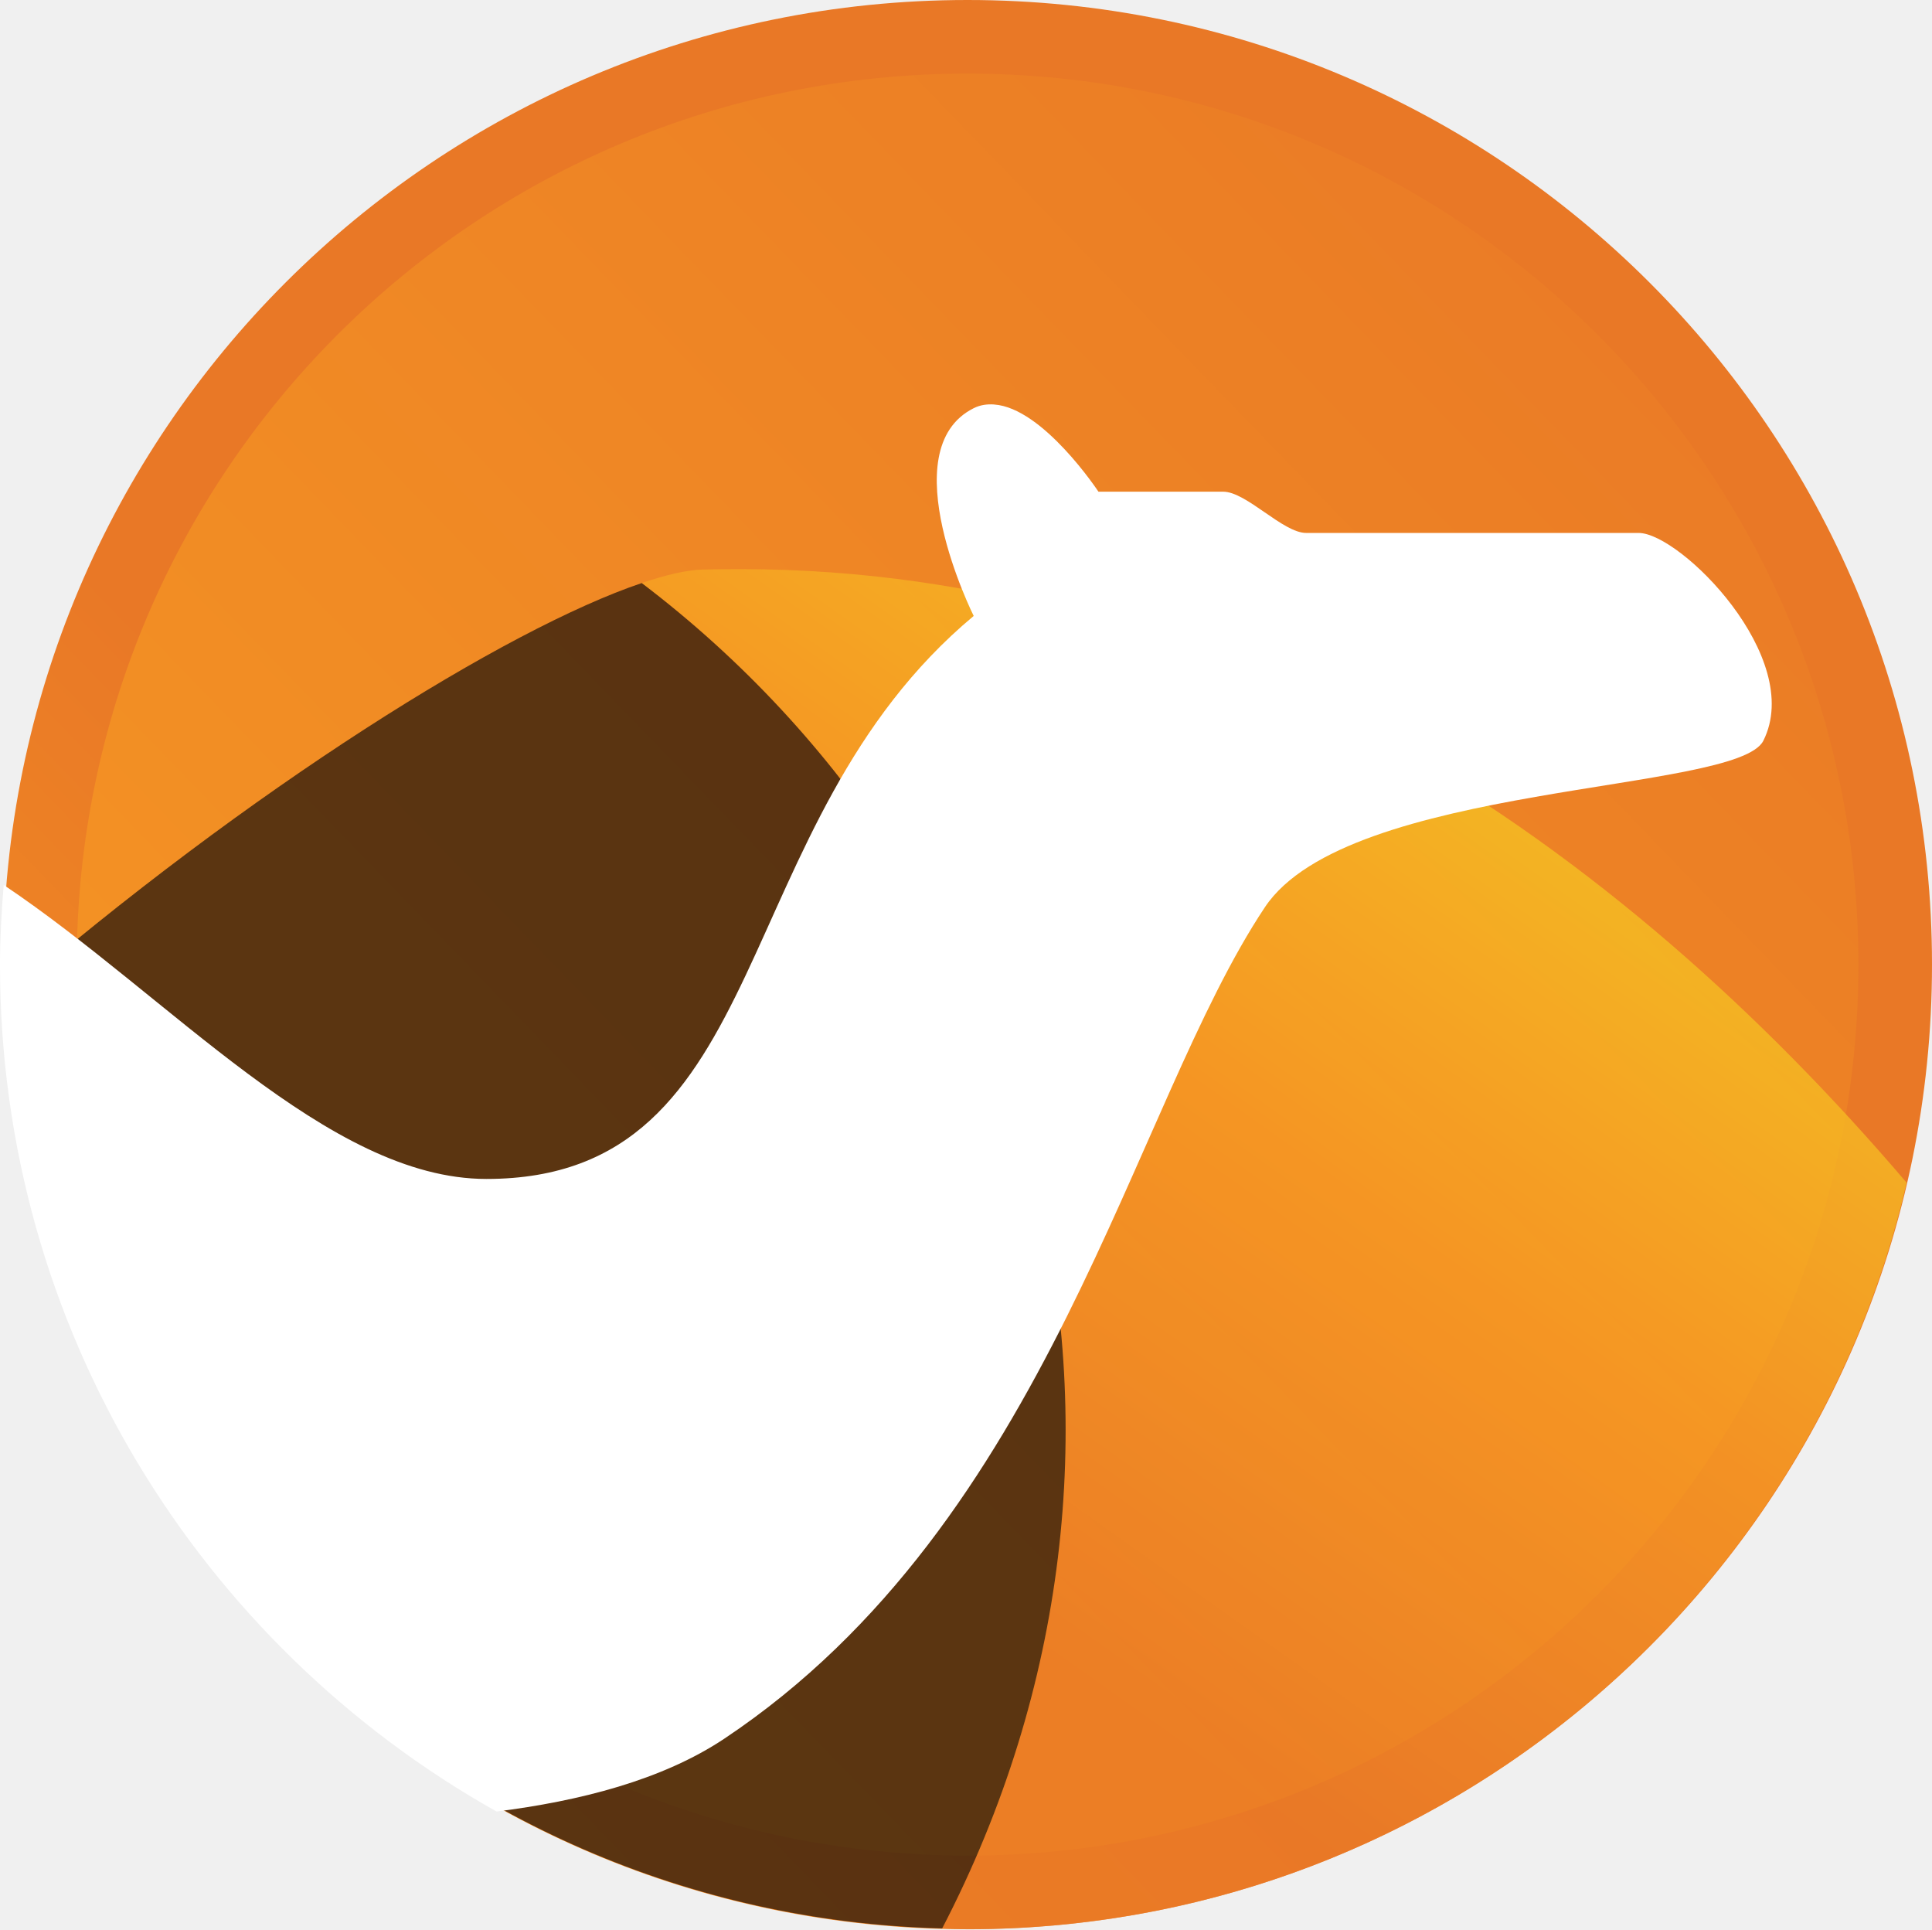
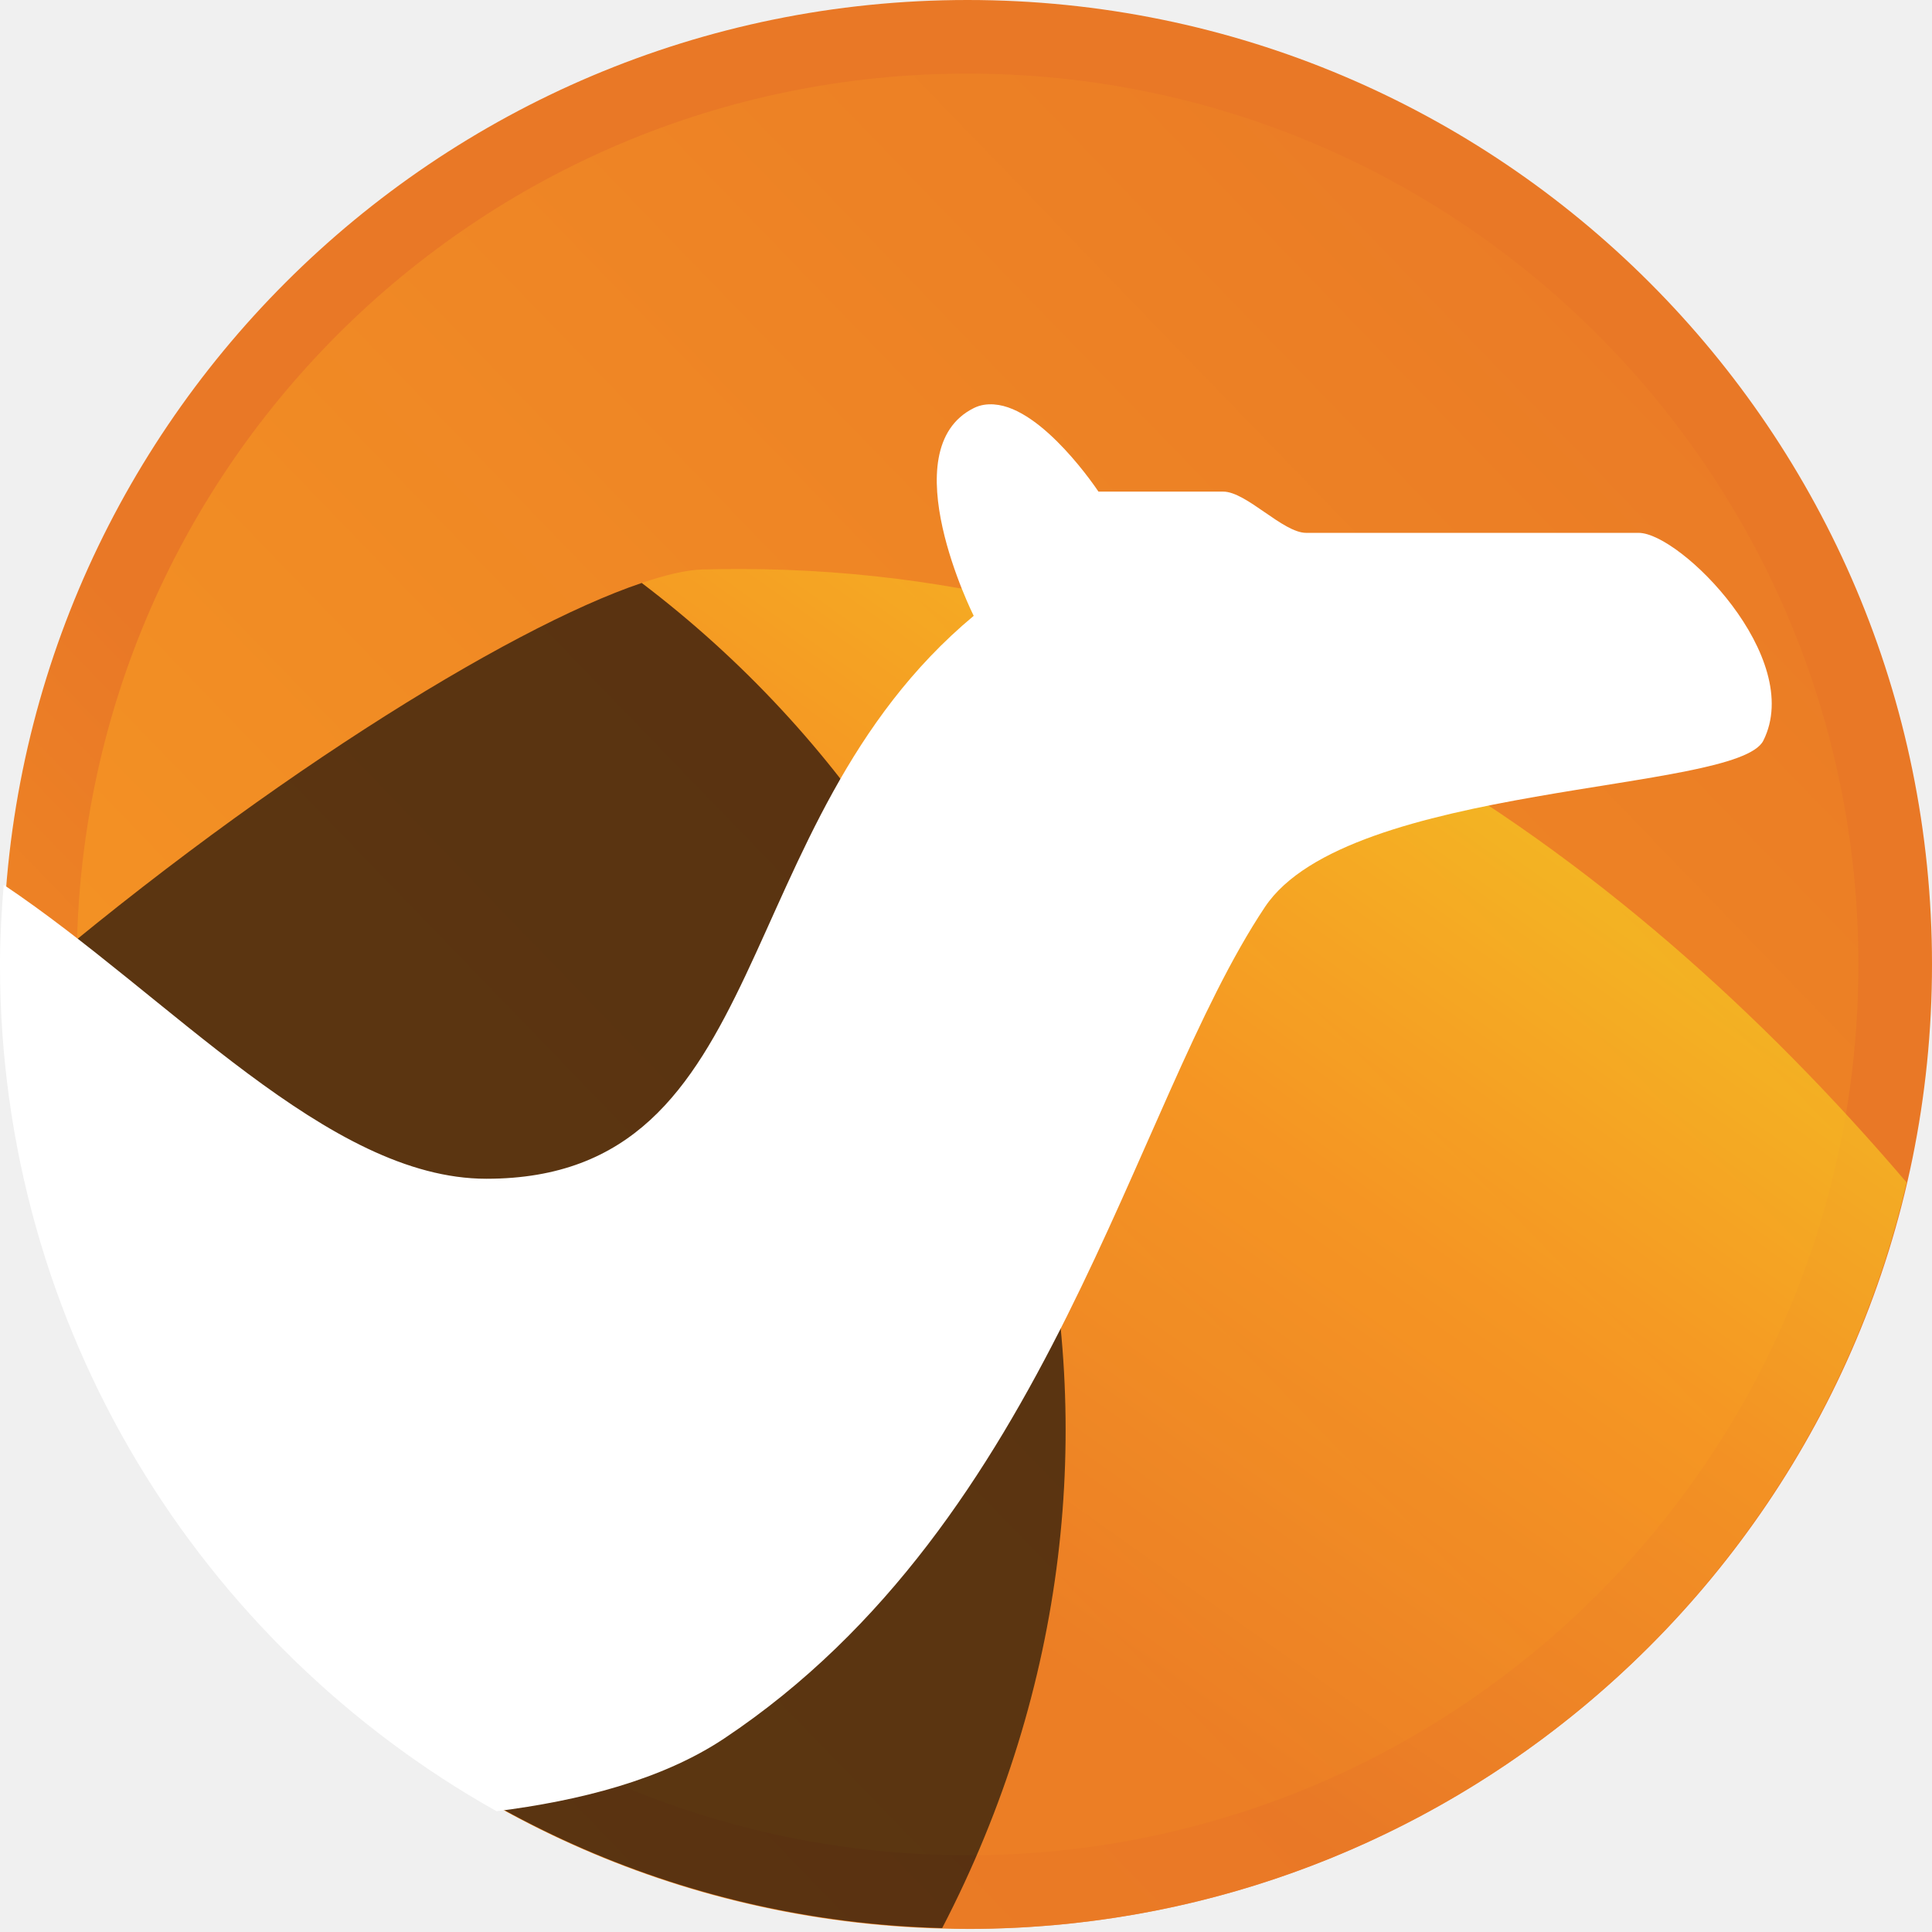
- <svg xmlns="http://www.w3.org/2000/svg" viewBox="0 0 130.21 130.01">
-   <defs>
-     <linearGradient id="a" x1="333.48" x2="477" y1="702.6" y2="563.73" gradientTransform="translate(94.038 276.06) scale(.99206)" gradientUnits="userSpaceOnUse">
-       <stop stop-color="#F69923" offset="0" />
-       <stop stop-color="#F79A23" offset=".11" />
-       <stop stop-color="#E97826" offset=".945" />
+ <svg xmlns="http://www.w3.org/2000/svg" viewBox="0 0 130.21 130.21" version="1.1" id="svg11" width="130.21" height="130.21">
+   <defs id="defs9">
+     <linearGradient id="a" x1="333.48" x2="477" y1="702.6" y2="563.73" gradientTransform="matrix(0.99206,0,0,0.99206,94.038,276.06)" gradientUnits="userSpaceOnUse">
+       <stop stop-color="#F69923" offset="0" id="stop1" />
+       <stop stop-color="#F79A23" offset=".11" id="stop2" />
+       <stop stop-color="#E97826" offset=".945" id="stop3" />
    </linearGradient>
-     <linearGradient id="b" x1="333.48" x2="477" y1="702.6" y2="563.73" gradientTransform="translate(94.038 276.06) scale(.99206)" gradientUnits="userSpaceOnUse">
-       <stop stop-color="#F69923" offset="0" />
-       <stop stop-color="#F79A23" offset=".08" />
-       <stop stop-color="#E97826" offset=".419" />
+     <linearGradient id="b" x1="333.48" x2="477" y1="702.6" y2="563.73" gradientTransform="matrix(0.99206,0,0,0.99206,94.038,276.06)" gradientUnits="userSpaceOnUse">
+       <stop stop-color="#F69923" offset="0" id="stop4" />
+       <stop stop-color="#F79A23" offset=".08" id="stop5" />
+       <stop stop-color="#E97826" offset=".419" id="stop6" />
    </linearGradient>
-     <linearGradient id="c" x1="633.55" x2="566.47" y1="814.6" y2="909.12" gradientTransform="translate(-85.421 56.236)" gradientUnits="userSpaceOnUse">
-       <stop stop-color="#f6e423" offset="0" />
-       <stop stop-color="#F79A23" offset=".412" />
-       <stop stop-color="#E97826" offset=".733" />
+     <linearGradient id="c" x1="633.55" x2="566.47" y1="814.6" y2="909.12" gradientTransform="translate(-85.421,56.236)" gradientUnits="userSpaceOnUse">
+       <stop stop-color="#f6e423" offset="0" id="stop7" />
+       <stop stop-color="#F79A23" offset=".412" id="stop8" />
+       <stop stop-color="#E97826" offset=".733" id="stop9" />
    </linearGradient>
  </defs>
-   <g transform="translate(-437.89 -835.29)">
-     <circle cx="503.1" cy="900.29" r="62.52" fill="url(#a)" stroke="url(#b)" stroke-linejoin="round" stroke-width="4.96" />
-     <path d="M487.89 873.64a89.53 89.53 0 0 0-2.688.031c-1.043.031-2.445.362-4.062.906 27.309 20.737 37.127 58.146 20.25 90.656.573.015 1.142.063 1.719.063 30.844 0 56.62-21.493 63.28-50.312-19.572-22.943-46.117-41.294-78.5-41.344z" fill="url(#c)" opacity=".75" />
-     <path d="M481.14 874.58c-9.068 3.052-26.368 13.802-43 28.156 1.263 34.195 28.961 61.607 63.25 62.5 16.877-32.51 7.06-69.919-20.25-90.656z" fill="#28170b" opacity=".75" />
-     <path d="M504.889 862.546c-.472-.032-.932.028-1.375.25-5.6 2.801 0 14 0 14-16.807 14.009-13.236 37.938-32.844 37.938-10.689 0-21.322-12.293-32.531-19.812-.144 1.773-.25 3.564-.25 5.375 0 24.515 13.51 45.863 33.469 57.063 5.583-.703 11.158-2.114 15.344-4.906 21.992-14.662 27.452-42.557 36.438-56.031 5.596-8.407 31.824-7.677 33.594-11.22 2.804-5.601-5.602-14-8.406-14h-22.406c-1.566 0-4.025-2.78-5.594-2.78h-8.406s-3.725-5.65-7.031-5.875z" fill="#fff" />
+   <g transform="translate(-437.89,-835.29)" id="g11">
+     <circle cx="503.1" cy="900.29" r="62.52" fill="url(#a)" stroke="url(#b)" stroke-linejoin="round" stroke-width="4.96" id="circle9" style="fill:url(#a);stroke:url(#b)" />
+     <path d="m 487.89,873.64 a 89.53,89.53 0 0 0 -2.688,0.031 c -1.043,0.031 -2.445,0.362 -4.062,0.906 27.309,20.737 37.127,58.146 20.25,90.656 0.573,0.015 1.142,0.063 1.719,0.063 30.844,0 56.62,-21.493 63.28,-50.312 -19.572,-22.943 -46.117,-41.294 -78.5,-41.344 z" fill="url(#c)" opacity="0.75" id="path9" style="fill:url(#c)" />
+     <path d="m 481.14,874.58 c -9.068,3.052 -26.368,13.802 -43,28.156 1.263,34.195 28.961,61.607 63.25,62.5 16.877,-32.51 7.06,-69.919 -20.25,-90.656 z" fill="#28170b" opacity="0.75" id="path10" />
+     <path d="m 504.889,862.546 c -0.472,-0.032 -0.932,0.028 -1.375,0.25 -5.6,2.801 0,14 0,14 -16.807,14.009 -13.236,37.938 -32.844,37.938 -10.689,0 -21.322,-12.293 -32.531,-19.812 -0.144,1.773 -0.25,3.564 -0.25,5.375 0,24.515 13.51,45.863 33.469,57.063 5.583,-0.703 11.158,-2.114 15.344,-4.906 21.992,-14.662 27.452,-42.557 36.438,-56.031 5.596,-8.407 31.824,-7.677 33.594,-11.22 2.804,-5.601 -5.602,-14 -8.406,-14 h -22.406 c -1.566,0 -4.025,-2.78 -5.594,-2.78 h -8.406 c 0,0 -3.725,-5.65 -7.031,-5.875 z" fill="#ffffff" id="path11" />
  </g>
</svg>
